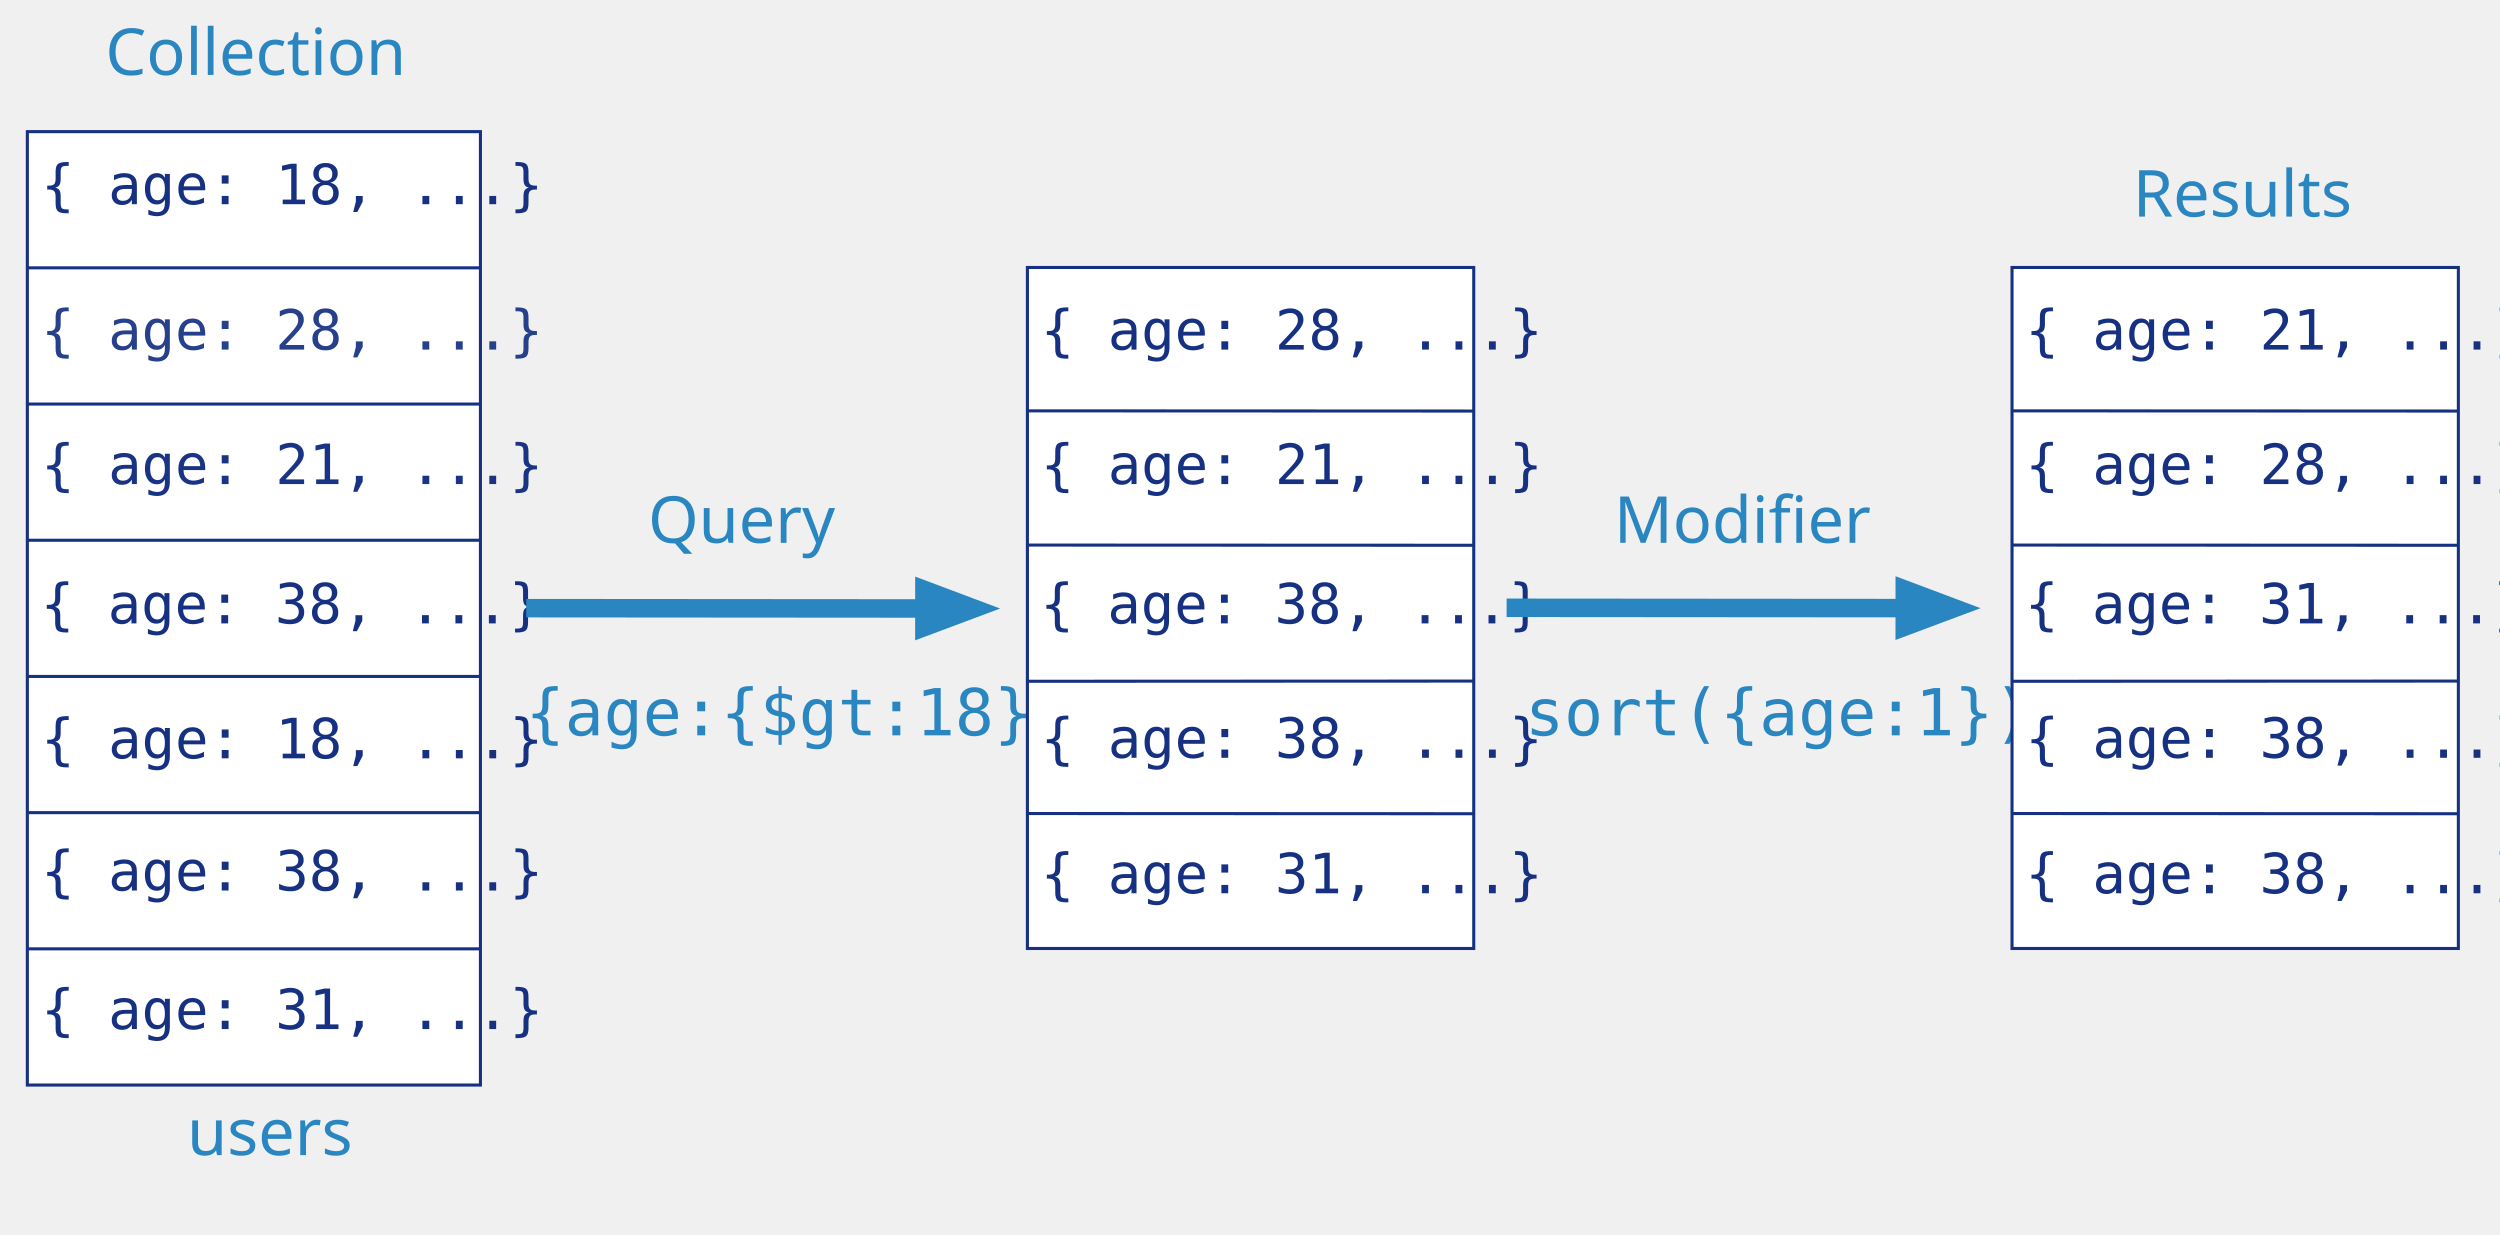
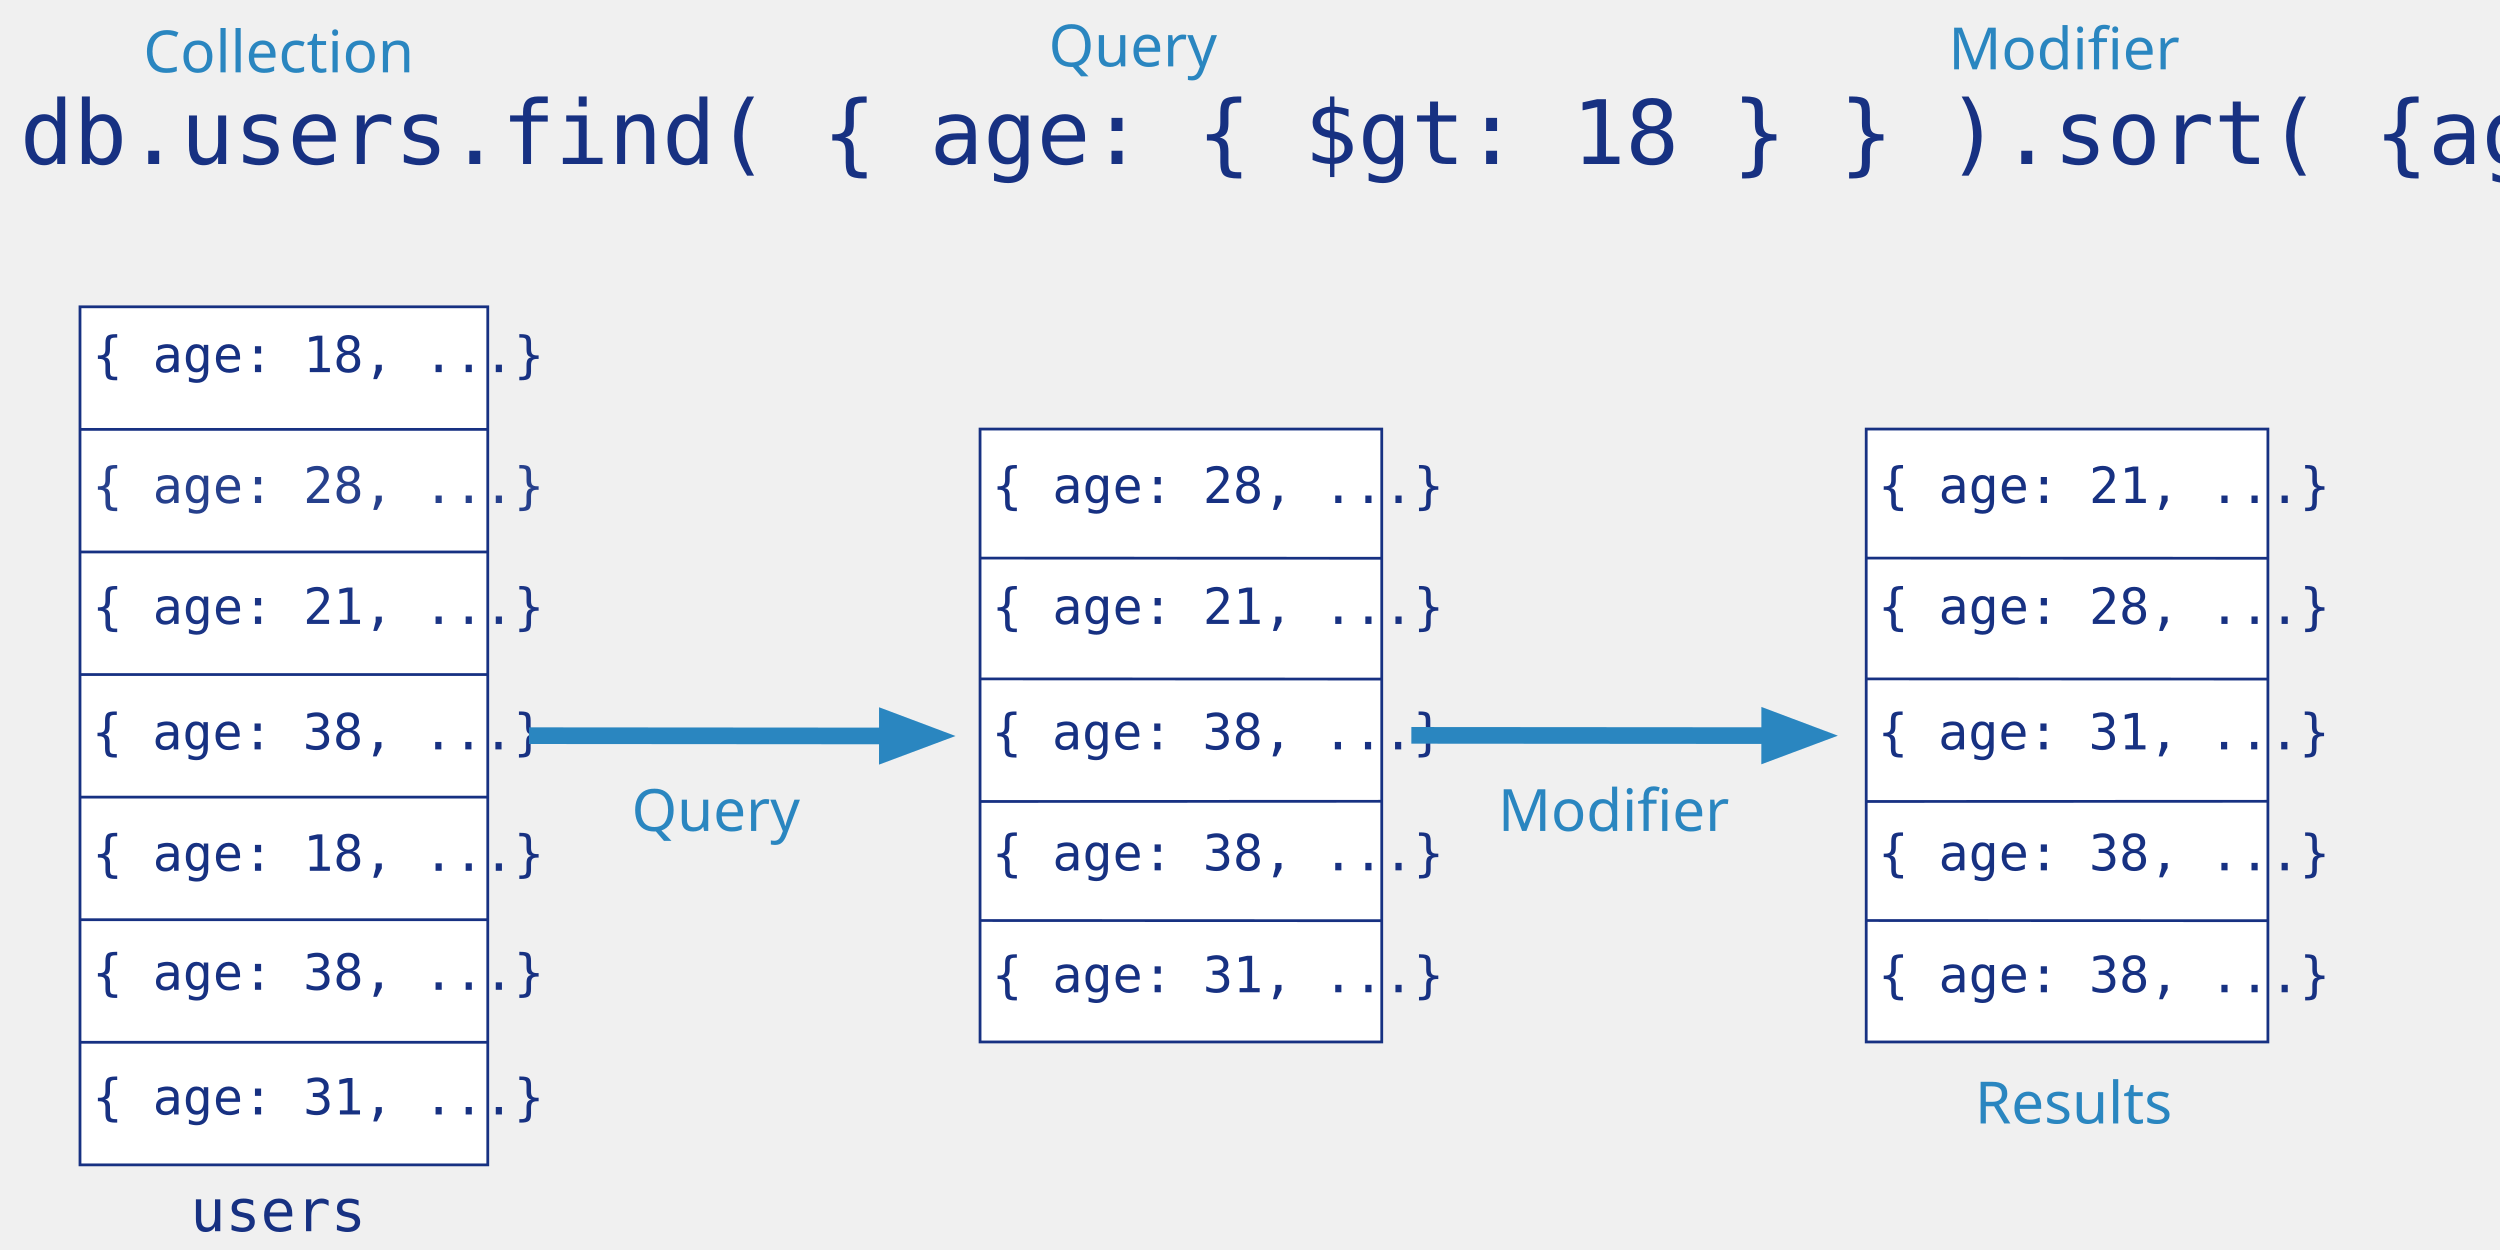
- <svg xmlns="http://www.w3.org/2000/svg" version="1.1" x="0px" y="0px" width="810" height="400" viewBox="0, 0, 810, 400">
+ <svg xmlns="http://www.w3.org/2000/svg" version="1.1" x="0px" y="0px" width="900" height="450" viewBox="0, 0, 900, 450">
  <g id="Layer 1">
    <g>
      <g>
-         <path d="M8.859,42.652 L155.658,42.652 L155.658,351.555 L8.859,351.555 z" fill="#FFFFFF" />
-         <path d="M8.859,42.652 L155.658,42.652 L155.658,351.555 L8.859,351.555 z" fill-opacity="0" stroke="#173182" stroke-width="1" />
+         <g>
+           <path d="M28.799,110.449 L175.597,110.449 L175.597,419.352 L28.799,419.352 z" fill="#FFFFFF" />
+           <path d="M28.799,110.449 L175.597,110.449 L175.597,419.352 L28.799,419.352 z" fill-opacity="0" stroke="#173182" stroke-width="1" />
+         </g>
+         <path d="M28.799,154.578 L175.597,154.578" fill-opacity="0" stroke="#173182" stroke-width="1" />
+         <path d="M28.799,242.836 L175.597,242.836" fill-opacity="0" stroke="#173182" stroke-width="1" />
+         <path d="M28.799,198.707 L175.597,198.707" fill-opacity="0" stroke="#173182" stroke-width="1" />
+         <path d="M28.799,286.965 L175.597,286.965" fill-opacity="0" stroke="#173182" stroke-width="1" />
+         <path d="M28.799,331.094 L175.597,331.094" fill-opacity="0" stroke="#173182" stroke-width="1" />
+         <path d="M28.799,375.223 L175.597,375.223" fill-opacity="0" stroke="#173182" stroke-width="1" />
      </g>
-       <path d="M8.859,86.781 L155.658,86.781" fill-opacity="0" stroke="#173182" stroke-width="1" />
-       <path d="M8.859,175.039 L155.658,175.039" fill-opacity="0" stroke="#173182" stroke-width="1" />
-       <path d="M8.859,130.91 L155.658,130.91" fill-opacity="0" stroke="#173182" stroke-width="1" />
-       <path d="M8.859,219.168 L155.658,219.168" fill-opacity="0" stroke="#173182" stroke-width="1" />
-       <path d="M8.859,263.297 L155.658,263.297" fill-opacity="0" stroke="#173182" stroke-width="1" />
-       <path d="M8.859,307.426 L155.658,307.426" fill-opacity="0" stroke="#173182" stroke-width="1" />
+       <text transform="matrix(1, 0, 0, 1, 103.171, 131.351)">
+         <tspan x="-69.873" y="2.614" font-family="Inconsolata" font-size="18" fill="#173182">{ age: 18, ...}</tspan>
+       </text>
+       <text transform="matrix(1, 0, 0, 1, 103.171, 176.394)">
+         <tspan x="-69.873" y="4.677" font-family="Inconsolata" font-size="18" fill="#26408C">{ age: 28, ...}</tspan>
+       </text>
+       <text transform="matrix(1, 0, 0, 1, 103.103, 265.964)">
+         <tspan x="-69.941" y="3.826" font-family="Inconsolata" font-size="18" fill="#173182">{ age: 38, ...}</tspan>
+       </text>
+       <text transform="matrix(1, 0, 0, 1, 103.171, 220.496)">
+         <tspan x="-69.873" y="4.129" font-family="Inconsolata" font-size="18" fill="#1A3485">{ age: 21, ...}</tspan>
+       </text>
+       <text transform="matrix(1, 0, 0, 1, 103.171, 396.679)">
+         <tspan x="-69.873" y="4.534" font-family="Inconsolata" font-size="18" fill="#173182">{ age: 31, ...}</tspan>
+       </text>
+       <text transform="matrix(1, 0, 0, 1, 103.171, 309.584)">
+         <tspan x="-69.873" y="3.909" font-family="Inconsolata" font-size="18" fill="#173182">{ age: 18, ...}</tspan>
+       </text>
+       <text transform="matrix(1, 0, 0, 1, 103.171, 351.535)">
+         <tspan x="-69.873" y="4.793" font-family="Inconsolata" font-size="18" fill="#173182">{ age: 38, ...}</tspan>
+       </text>
+       <text transform="matrix(1, 0, 0, 1, 95.915, 439.531)">
+         <tspan x="-27.39" y="3.703" font-family="Inconsolata" font-size="21" fill="#173182">users</tspan>
+       </text>
+       <g>
+         <path d="M190.448,264.842 L319.448,264.943" fill-opacity="0" stroke="#2A86C0" stroke-width="6" />
+         <path d="M319.443,270.943 L335.448,264.955 L319.453,258.943 z" fill="#2A86C0" fill-opacity="1" stroke="#2A86C0" stroke-width="6" stroke-opacity="1" />
+       </g>
+       <text transform="matrix(1, 0, 0, 1, 257.417, 293.702)">
+         <tspan x="-30.038" y="5.436" font-family="GillSans" font-size="21" fill="#2A86C0">Query</tspan>
+       </text>
+       <g>
+         <g>
+           <path d="M352.818,154.461 L497.43,154.461 L497.43,375.105 L352.818,375.105 z" fill="#FFFFFF" />
+           <path d="M352.818,154.461 L497.43,154.461 L497.43,375.105 L352.818,375.105 z" fill-opacity="0" stroke="#173182" stroke-width="1" />
+         </g>
+         <path d="M352.818,244.4 L497.43,244.464" fill-opacity="0" stroke="#173182" stroke-width="1" />
+         <path d="M352.818,288.529 L497.43,288.464" fill-opacity="0" stroke="#173182" stroke-width="1" />
+         <text transform="matrix(1, 0, 0, 1, 426.154, 176.394)">
+           <tspan x="-68.974" y="4.677" font-family="Inconsolata" font-size="18" fill="#173182">{ age: 28, ...}</tspan>
+         </text>
+         <text transform="matrix(1, 0, 0, 1, 426.085, 265.964)">
+           <tspan x="-69.043" y="3.826" font-family="Inconsolata" font-size="18" fill="#173182">{ age: 38, ...}</tspan>
+         </text>
+         <text transform="matrix(1, 0, 0, 1, 426.154, 220.496)">
+           <tspan x="-68.974" y="4.129" font-family="Inconsolata" font-size="18" fill="#173182">{ age: 21, ...}</tspan>
+         </text>
+         <text transform="matrix(1, 0, 0, 1, 426.154, 354.079)">
+           <tspan x="-68.974" y="3.134" font-family="Inconsolata" font-size="18" fill="#173182">{ age: 31, ...}</tspan>
+         </text>
+         <text transform="matrix(1, 0, 0, 1, 426.154, 309.502)">
+           <tspan x="-68.974" y="3.826" font-family="Inconsolata" font-size="18" fill="#173182">{ age: 38, ...}</tspan>
+         </text>
+         <path d="M352.818,200.912 L497.43,200.976" fill-opacity="0" stroke="#173182" stroke-width="1" />
+         <path d="M352.818,331.382 L497.43,331.445" fill-opacity="0" stroke="#173182" stroke-width="1" />
+       </g>
+       <text transform="matrix(1, 0, 0, 1, 578.299, 293.702)">
+         <tspan x="-38.996" y="5.436" font-family="GillSans" font-size="21" fill="#2A86C0">Modifier</tspan>
+       </text>
+       <g>
+         <path d="M508.085,264.725 L637.085,264.825" fill-opacity="0" stroke="#2A86C0" stroke-width="6" />
+         <path d="M637.08,270.825 L653.085,264.838 L637.09,258.825 z" fill="#2A86C0" fill-opacity="1" stroke="#2A86C0" stroke-width="6" stroke-opacity="1" />
+       </g>
+       <g>
+         <g>
+           <path d="M671.835,154.461 L816.447,154.461 L816.447,375.105 L671.835,375.105 z" fill="#FFFFFF" />
+           <path d="M671.835,154.461 L816.447,154.461 L816.447,375.105 L671.835,375.105 z" fill-opacity="0" stroke="#173182" stroke-width="1" />
+         </g>
+         <path d="M671.835,244.4 L816.447,244.464" fill-opacity="0" stroke="#173182" stroke-width="1" />
+         <path d="M671.835,288.529 L816.447,288.464" fill-opacity="0" stroke="#173182" stroke-width="1" />
+         <text transform="matrix(1, 0, 0, 1, 745.171, 178.233)">
+           <tspan x="-68.974" y="2.837" font-family="Inconsolata" font-size="18" fill="#173182">{ age: 21, ...}</tspan>
+         </text>
+         <text transform="matrix(1, 0, 0, 1, 745.102, 265.906)">
+           <tspan x="-69.043" y="3.885" font-family="Inconsolata" font-size="18" fill="#173182">{ age: 31, ...}</tspan>
+         </text>
+         <text transform="matrix(1, 0, 0, 1, 745.171, 230.125)">
+           <tspan x="-68.974" y="-5.5" font-family="Inconsolata" font-size="18" fill="#173182">{ age: 28, ...}</tspan>
+           <tspan x="-68.974" y="18.5" font-family="Inconsolata" font-size="21" fill="#173182">  </tspan>
+         </text>
+         <text transform="matrix(1, 0, 0, 1, 745.171, 353.135)">
+           <tspan x="-68.974" y="4.077" font-family="Inconsolata" font-size="18" fill="#173182">{ age: 38, ...}</tspan>
+         </text>
+         <text transform="matrix(1, 0, 0, 1, 745.171, 309.502)">
+           <tspan x="-68.974" y="3.826" font-family="Inconsolata" font-size="18" fill="#173182">{ age: 38, ...}</tspan>
+         </text>
+         <path d="M671.835,200.912 L816.447,200.976" fill-opacity="0" stroke="#173182" stroke-width="1" />
+         <path d="M671.835,331.382 L816.447,331.445" fill-opacity="0" stroke="#173182" stroke-width="1" />
+       </g>
+       <text transform="matrix(1, 0, 0, 1, 743.641, 399.01)">
+         <tspan x="-32.656" y="5.436" font-family="GillSans" font-size="21" fill="#2A86C0">Results</tspan>
+       </text>
+       <text transform="matrix(1, 0, 0, 1, 450, 49.033)">
+         <tspan x="-442.81" y="10" font-family="Inconsolata" font-size="32" fill="#173182">db.users.find( { age: { $gt: 18 } } ).sort( {age: 1 } )</tspan>
+       </text>
+       <text transform="matrix(1, -0, 0, 1, 95.915, 19.533)">
+         <tspan x="-44.302" y="6.5" font-family="GillSans" font-size="21" fill="#2A86C0">Collection</tspan>
+       </text>
+       <text transform="matrix(1, 0, 0, 1, 407.555, 18.469)">
+         <tspan x="-30.038" y="5.436" font-family="GillSans" font-size="21" fill="#2A86C0">Query</tspan>
+       </text>
+       <text transform="matrix(1, 0, 0, 1, 740.453, 19.533)">
+         <tspan x="-38.996" y="5.436" font-family="GillSans" font-size="21" fill="#2A86C0">Modifier</tspan>
+       </text>
    </g>
-     <text transform="matrix(1, 0, 0, 1, 83.232, 63.554)">
-       <tspan x="-69.873" y="2.614" font-family="Inconsolata" font-size="18" fill="#173182">{ age: 18, ...}</tspan>
-     </text>
-     <text transform="matrix(1, 0, 0, 1, 83.232, 108.597)">
-       <tspan x="-69.873" y="4.677" font-family="Inconsolata" font-size="18" fill="#26408C">{ age: 28, ...}</tspan>
-     </text>
-     <text transform="matrix(1, 0, 0, 1, 83.163, 198.167)">
-       <tspan x="-69.941" y="3.826" font-family="Inconsolata" font-size="18" fill="#173182">{ age: 38, ...}</tspan>
-     </text>
-     <text transform="matrix(1, 0, 0, 1, 83.232, 152.699)">
-       <tspan x="-69.873" y="4.129" font-family="Inconsolata" font-size="18" fill="#1A3485">{ age: 21, ...}</tspan>
-     </text>
-     <text transform="matrix(1, 0, 0, 1, 83.232, 328.882)">
-       <tspan x="-69.873" y="4.534" font-family="Inconsolata" font-size="18" fill="#173182">{ age: 31, ...}</tspan>
-     </text>
-     <text transform="matrix(1, 0, 0, 1, 83.232, 241.787)">
-       <tspan x="-69.873" y="3.909" font-family="Inconsolata" font-size="18" fill="#173182">{ age: 18, ...}</tspan>
-     </text>
-     <text transform="matrix(1, 0, 0, 1, 83.232, 283.738)">
-       <tspan x="-69.873" y="4.793" font-family="Inconsolata" font-size="18" fill="#173182">{ age: 38, ...}</tspan>
-     </text>
-     <text transform="matrix(1, 0, 0, 1, 83.163, 367.758)">
-       <tspan x="-22.534" y="6.5" font-family="GillSans" font-size="21" fill="#2A86C0">users</tspan>
-     </text>
-     <text transform="matrix(1, 0, 0, 1, 245.008, 236.345)">
-       <tspan x="-74.695" y="1.905" font-family="Inconsolata" font-size="21" fill="#2A86C0">{age:{$gt:18}}</tspan>
-     </text>
-     <g>
-       <path d="M170.508,197.045 L299.509,197.146" fill-opacity="0" stroke="#2A86C0" stroke-width="6" />
-       <path d="M299.504,203.146 L315.509,197.158 L299.513,191.146 z" fill="#2A86C0" fill-opacity="1" stroke="#2A86C0" stroke-width="6" stroke-opacity="1" />
-     </g>
-     <text transform="matrix(1, -0, 0, 1, 78.446, 17.789)">
-       <tspan x="-44.302" y="6.5" font-family="GillSans" font-size="21" fill="#2A86C0">Collection</tspan>
-     </text>
-     <text transform="matrix(1, 0, 0, 1, 240.008, 170.429)">
-       <tspan x="-30.038" y="5.436" font-family="GillSans" font-size="21" fill="#2A86C0">Query</tspan>
-     </text>
-     <g>
-       <g>
-         <path d="M332.878,86.664 L477.491,86.664 L477.491,307.309 L332.878,307.309 z" fill="#FFFFFF" />
-         <path d="M332.878,86.664 L477.491,86.664 L477.491,307.309 L332.878,307.309 z" fill-opacity="0" stroke="#173182" stroke-width="1" />
-       </g>
-       <path d="M332.878,176.603 L477.491,176.667" fill-opacity="0" stroke="#173182" stroke-width="1" />
-       <path d="M332.878,220.732 L477.491,220.667" fill-opacity="0" stroke="#173182" stroke-width="1" />
-       <text transform="matrix(1, 0, 0, 1, 406.215, 108.597)">
-         <tspan x="-68.974" y="4.677" font-family="Inconsolata" font-size="18" fill="#173182">{ age: 28, ...}</tspan>
-       </text>
-       <text transform="matrix(1, 0, 0, 1, 406.146, 198.167)">
-         <tspan x="-69.043" y="3.826" font-family="Inconsolata" font-size="18" fill="#173182">{ age: 38, ...}</tspan>
-       </text>
-       <text transform="matrix(1, 0, 0, 1, 406.215, 152.699)">
-         <tspan x="-68.974" y="4.129" font-family="Inconsolata" font-size="18" fill="#173182">{ age: 21, ...}</tspan>
-       </text>
-       <text transform="matrix(1, 0, 0, 1, 406.215, 286.282)">
-         <tspan x="-68.974" y="3.134" font-family="Inconsolata" font-size="18" fill="#173182">{ age: 31, ...}</tspan>
-       </text>
-       <text transform="matrix(1, 0, 0, 1, 406.215, 241.705)">
-         <tspan x="-68.974" y="3.826" font-family="Inconsolata" font-size="18" fill="#173182">{ age: 38, ...}</tspan>
-       </text>
-       <path d="M332.878,133.115 L477.491,133.179" fill-opacity="0" stroke="#173182" stroke-width="1" />
-       <path d="M332.878,263.585 L477.491,263.648" fill-opacity="0" stroke="#173182" stroke-width="1" />
-     </g>
-     <text transform="matrix(1, 0, 0, 1, 561.918, 170.429)">
-       <tspan x="-38.996" y="5.436" font-family="GillSans" font-size="21" fill="#2A86C0">Modifier</tspan>
-     </text>
-     <g>
-       <path d="M488.146,196.928 L617.146,197.029" fill-opacity="0" stroke="#2A86C0" stroke-width="6" />
-       <path d="M617.141,203.029 L633.146,197.041 L617.15,191.029 z" fill="#2A86C0" fill-opacity="1" stroke="#2A86C0" stroke-width="6" stroke-opacity="1" />
-     </g>
-     <text transform="matrix(1, 0, 0, 1, 562.646, 234.254)">
-       <tspan x="-68.526" y="3.996" font-family="Inconsolata" font-size="21" fill="#2A86C0">sort({age:1})</tspan>
-     </text>
-     <g>
-       <g>
-         <path d="M651.895,86.664 L796.508,86.664 L796.508,307.309 L651.895,307.309 z" fill="#FFFFFF" />
-         <path d="M651.895,86.664 L796.508,86.664 L796.508,307.309 L651.895,307.309 z" fill-opacity="0" stroke="#173182" stroke-width="1" />
-       </g>
-       <path d="M651.895,176.603 L796.508,176.667" fill-opacity="0" stroke="#173182" stroke-width="1" />
-       <path d="M651.895,220.732 L796.508,220.667" fill-opacity="0" stroke="#173182" stroke-width="1" />
-       <text transform="matrix(1, 0, 0, 1, 725.232, 110.436)">
-         <tspan x="-68.974" y="2.837" font-family="Inconsolata" font-size="18" fill="#173182">{ age: 21, ...}</tspan>
-       </text>
-       <text transform="matrix(1, 0, 0, 1, 725.163, 198.109)">
-         <tspan x="-69.043" y="3.885" font-family="Inconsolata" font-size="18" fill="#173182">{ age: 31, ...}</tspan>
-       </text>
-       <text transform="matrix(1, 0, 0, 1, 725.232, 162.328)">
-         <tspan x="-68.974" y="-5.5" font-family="Inconsolata" font-size="18" fill="#173182">{ age: 28, ...}</tspan>
-         <tspan x="-68.974" y="18.5" font-family="Inconsolata" font-size="21" fill="#173182">  </tspan>
-       </text>
-       <text transform="matrix(1, 0, 0, 1, 725.231, 285.339)">
-         <tspan x="-68.974" y="4.077" font-family="Inconsolata" font-size="18" fill="#173182">{ age: 38, ...}</tspan>
-       </text>
-       <text transform="matrix(1, 0, 0, 1, 725.232, 241.705)">
-         <tspan x="-68.974" y="3.826" font-family="Inconsolata" font-size="18" fill="#173182">{ age: 38, ...}</tspan>
-       </text>
-       <path d="M651.895,133.115 L796.508,133.179" fill-opacity="0" stroke="#173182" stroke-width="1" />
-       <path d="M651.895,263.585 L796.508,263.648" fill-opacity="0" stroke="#173182" stroke-width="1" />
-     </g>
-     <text transform="matrix(1, 0, 0, 1, 723.701, 64.732)">
-       <tspan x="-32.656" y="5.436" font-family="GillSans" font-size="21" fill="#2A86C0">Results</tspan>
-     </text>
+     <path d="M-57.093,-36.508 L-57.565,-36.758 L-57.565,-36.758 C-58.322,-37.159 -59.802,-36.473 -60.871,-35.226 C-61.94,-33.979 -62.192,-32.643 -61.435,-32.242 L-60.962,-31.992 C-60.962,-31.992 -60.962,-31.992 -60.962,-31.992 C-60.204,-31.591 -58.724,-32.278 -57.656,-33.525 C-56.587,-34.773 -56.335,-36.108 -57.093,-36.508 L-57.093,-36.508" fill="#000000" />
  </g>
  <defs />
</svg>
